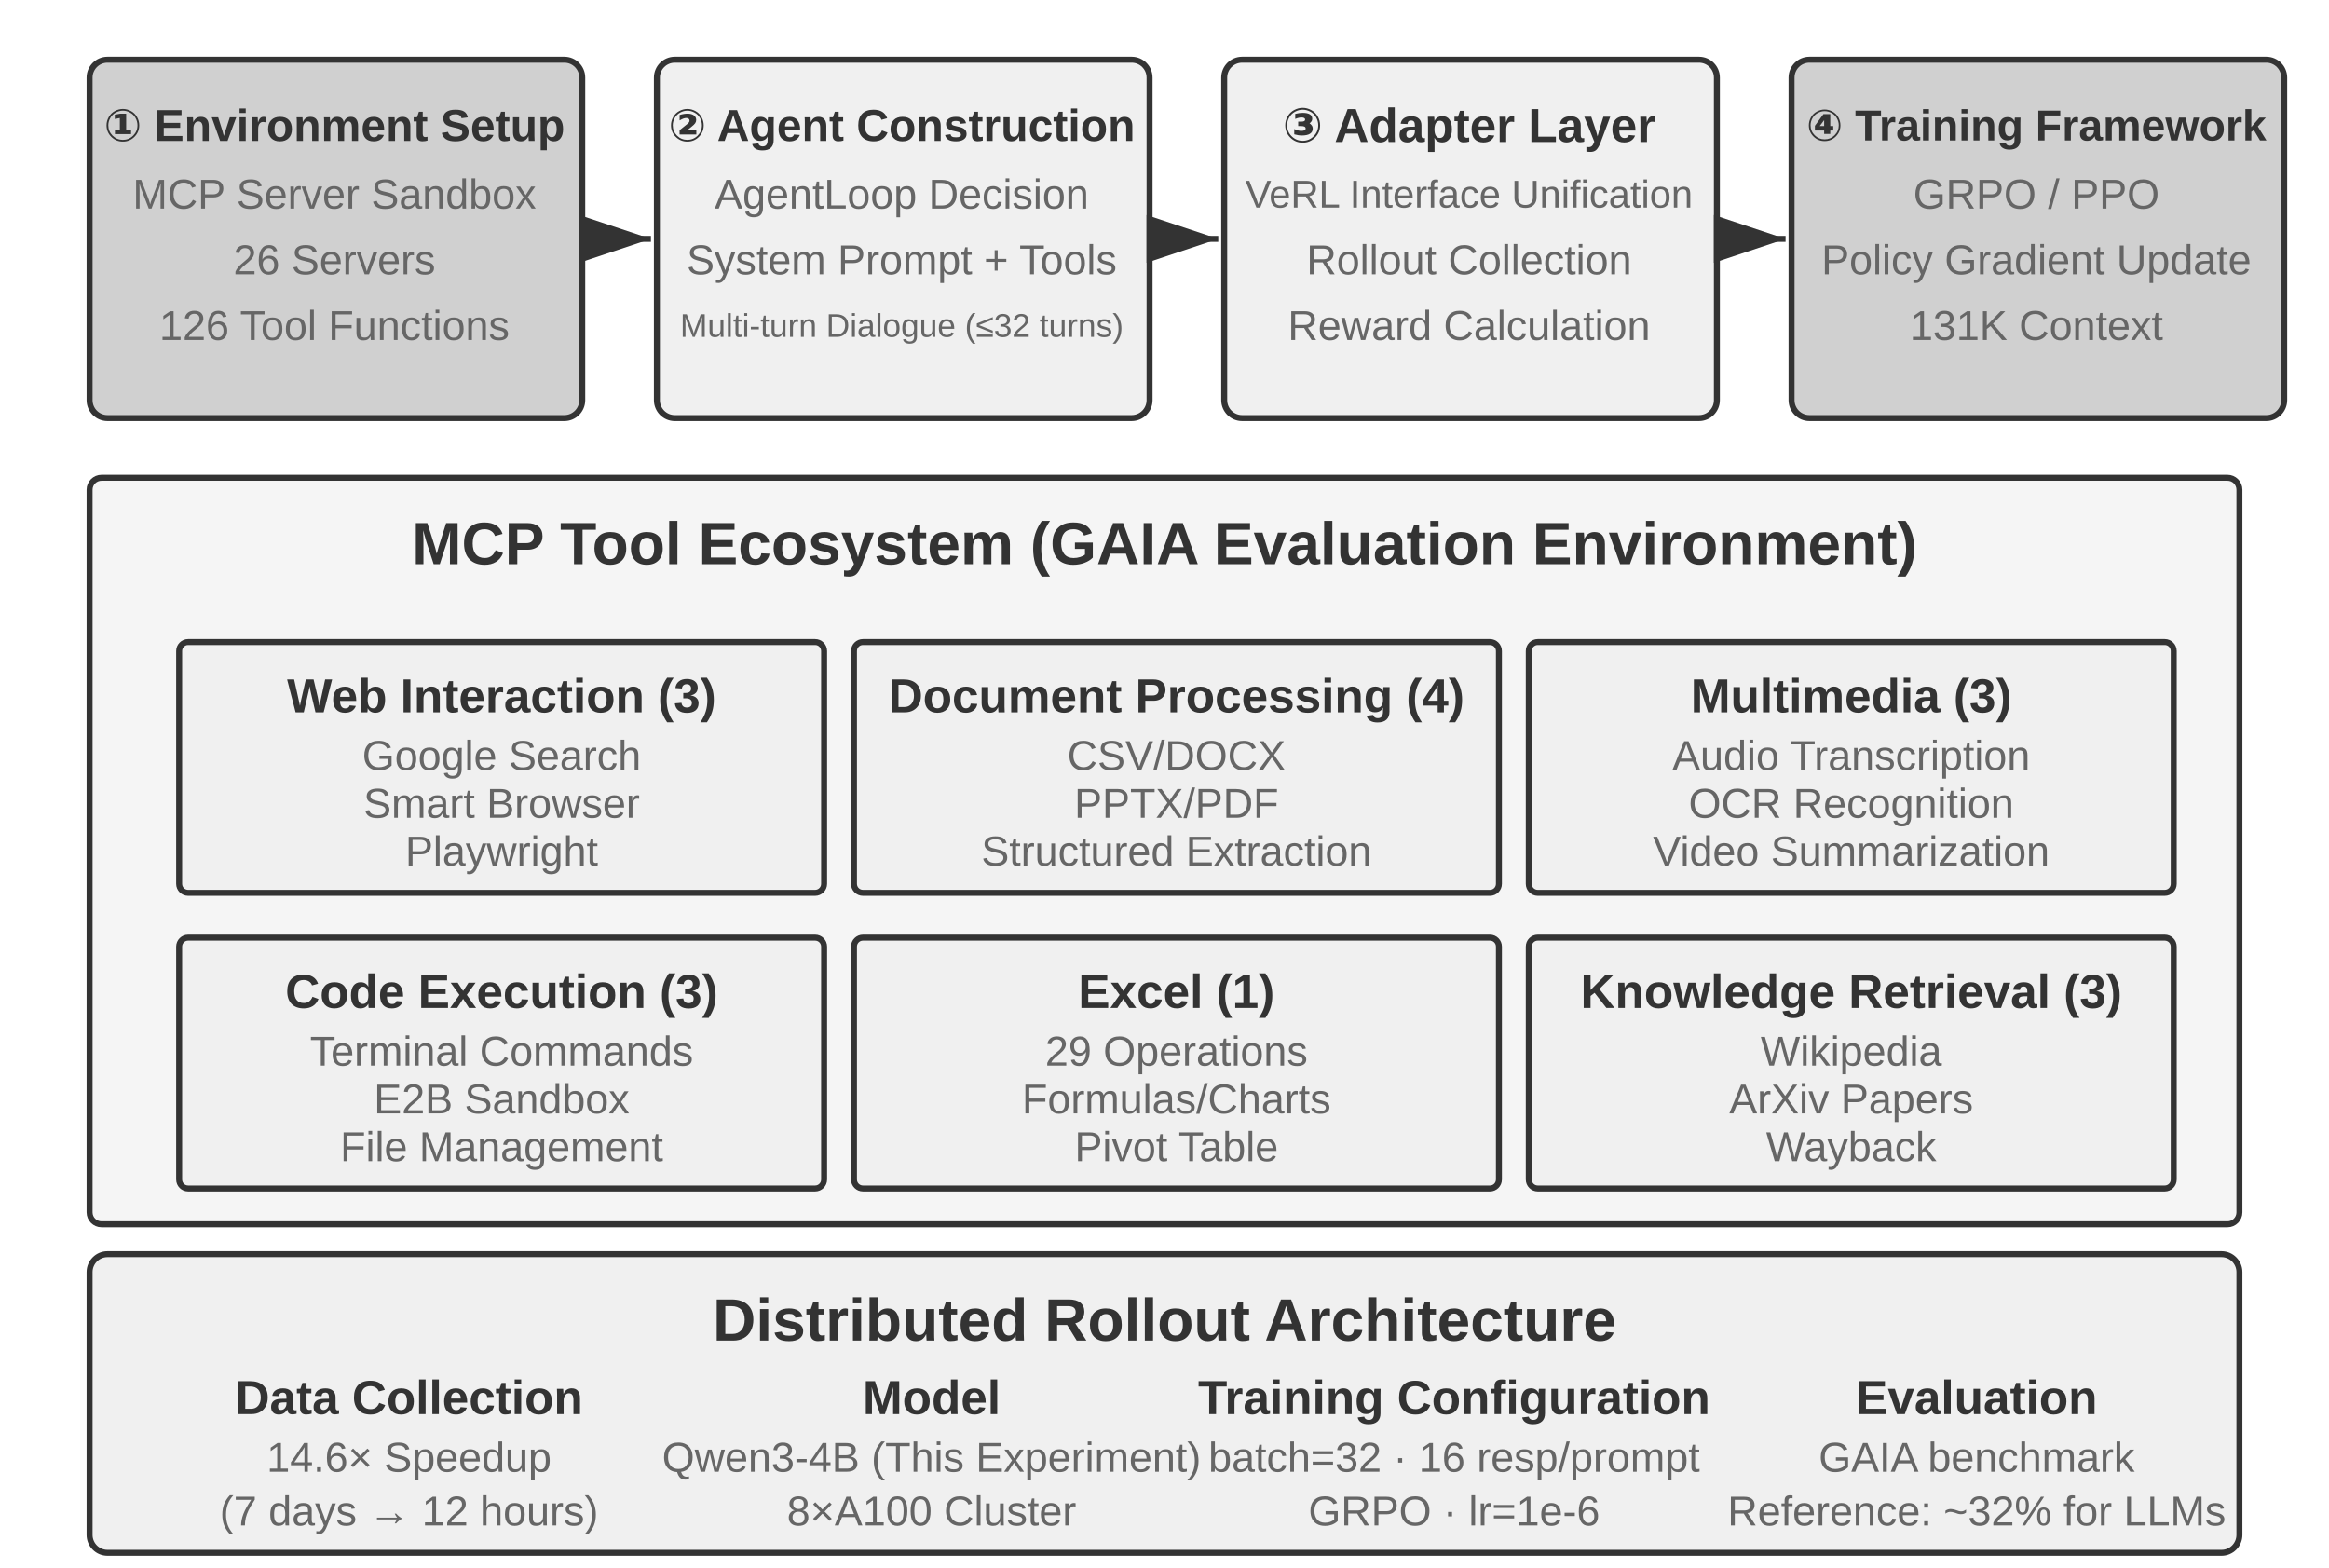
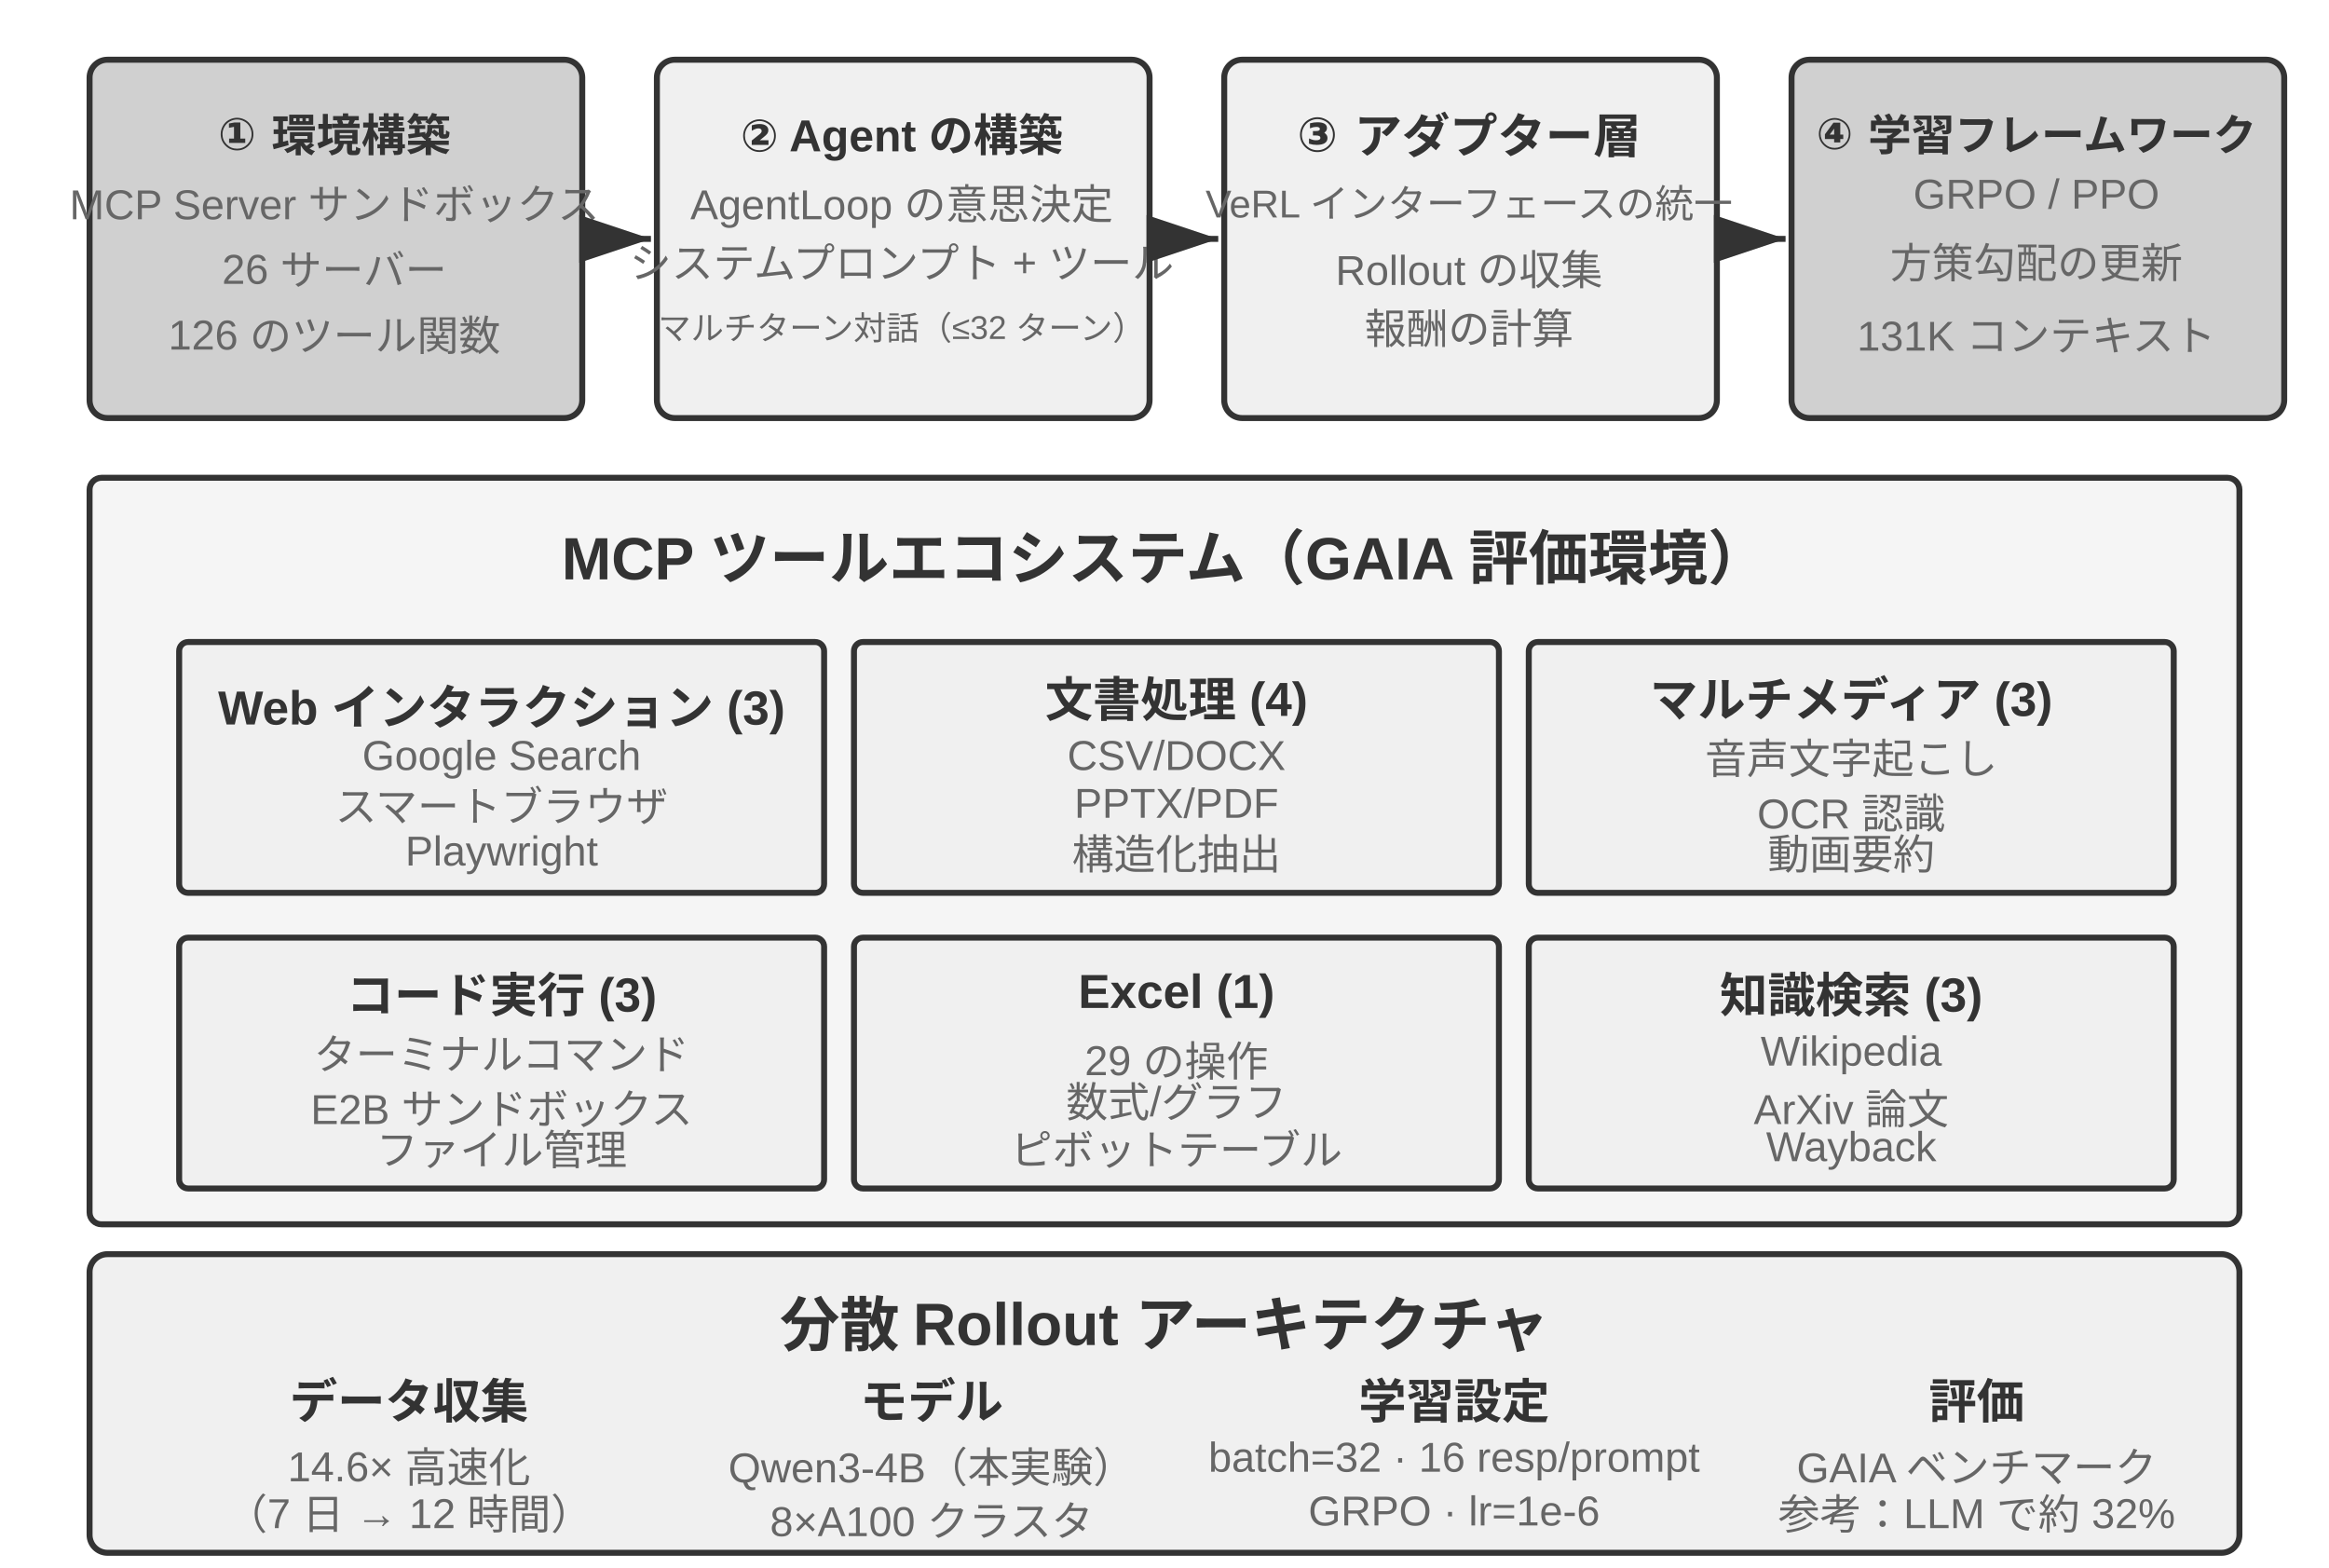
<svg xmlns="http://www.w3.org/2000/svg" viewBox="0 40 780 525" width="780" height="525" style="background:#ffffff">
  <defs>
    <marker id="ah" markerWidth="12" markerHeight="8" refX="12" refY="4" orient="auto">
      <polygon points="0 0, 12 4, 0 8" fill="#333333" />
    </marker>
    <marker id="ah-light" markerWidth="12" markerHeight="8" refX="12" refY="4" orient="auto">
      <polygon points="0 0, 12 4, 0 8" fill="#999999" />
    </marker>
  </defs>
  <rect x="30" y="60" width="165" height="120" rx="6" fill="#d0d0d0" stroke="#333333" stroke-width="2" />
-   <text x="112" y="82" font-family="Arial, 'Helvetica Neue', Helvetica, 'PingFang SC', 'Microsoft YaHei', sans-serif" font-size="15" fill="#333333" text-anchor="middle" dominant-baseline="central" font-weight="bold">① Environment Setup</text>
-   <text x="112" y="105" font-family="Arial, 'Helvetica Neue', Helvetica, 'PingFang SC', 'Microsoft YaHei', sans-serif" font-size="14" fill="#666666" text-anchor="middle" dominant-baseline="central" font-weight="normal">MCP Server Sandbox</text>
-   <text x="112" y="127" font-family="Arial, 'Helvetica Neue', Helvetica, 'PingFang SC', 'Microsoft YaHei', sans-serif" font-size="14" fill="#666666" text-anchor="middle" dominant-baseline="central" font-weight="normal">26 Servers</text>
-   <text x="112" y="149" font-family="Arial, 'Helvetica Neue', Helvetica, 'PingFang SC', 'Microsoft YaHei', sans-serif" font-size="14" fill="#666666" text-anchor="middle" dominant-baseline="central" font-weight="normal">126 Tool Functions</text>
+   <text x="112" y="82" font-family="Arial, 'Helvetica Neue', Helvetica, 'PingFang SC', 'Microsoft YaHei', sans-serif" font-size="15" fill="#333333" text-anchor="middle" dominant-baseline="central" font-weight="bold">① 環境構築</text>
+   <text x="112" y="105" font-family="Arial, 'Helvetica Neue', Helvetica, 'PingFang SC', 'Microsoft YaHei', sans-serif" font-size="14" fill="#666666" text-anchor="middle" dominant-baseline="central" font-weight="normal">MCP Server サンドボックス</text>
+   <text x="112" y="127" font-family="Arial, 'Helvetica Neue', Helvetica, 'PingFang SC', 'Microsoft YaHei', sans-serif" font-size="14" fill="#666666" text-anchor="middle" dominant-baseline="central" font-weight="normal">26 サーバー</text>
+   <text x="112" y="149" font-family="Arial, 'Helvetica Neue', Helvetica, 'PingFang SC', 'Microsoft YaHei', sans-serif" font-size="14" fill="#666666" text-anchor="middle" dominant-baseline="central" font-weight="normal">126 のツール関数</text>
  <rect x="220" y="60" width="165" height="120" rx="6" fill="#f0f0f0" stroke="#333333" stroke-width="2" />
-   <text x="302" y="82" font-family="Arial, 'Helvetica Neue', Helvetica, 'PingFang SC', 'Microsoft YaHei', sans-serif" font-size="15" fill="#333333" text-anchor="middle" dominant-baseline="central" font-weight="bold">② Agent Construction</text>
-   <text x="302" y="105" font-family="Arial, 'Helvetica Neue', Helvetica, 'PingFang SC', 'Microsoft YaHei', sans-serif" font-size="14" fill="#666666" text-anchor="middle" dominant-baseline="central" font-weight="normal">AgentLoop Decision</text>
-   <text x="302" y="127" font-family="Arial, 'Helvetica Neue', Helvetica, 'PingFang SC', 'Microsoft YaHei', sans-serif" font-size="14" fill="#666666" text-anchor="middle" dominant-baseline="central" font-weight="normal">System Prompt + Tools</text>
-   <text x="302" y="149" font-family="Arial, 'Helvetica Neue', Helvetica, 'PingFang SC', 'Microsoft YaHei', sans-serif" font-size="11" fill="#666666" text-anchor="middle" dominant-baseline="central" font-weight="normal">Multi-turn Dialogue (≤32 turns)</text>
+   <text x="302" y="82" font-family="Arial, 'Helvetica Neue', Helvetica, 'PingFang SC', 'Microsoft YaHei', sans-serif" font-size="15" fill="#333333" text-anchor="middle" dominant-baseline="central" font-weight="bold">② Agent の構築</text>
+   <text x="302" y="105" font-family="Arial, 'Helvetica Neue', Helvetica, 'PingFang SC', 'Microsoft YaHei', sans-serif" font-size="14" fill="#666666" text-anchor="middle" dominant-baseline="central" font-weight="normal">AgentLoop の意思決定</text>
+   <text x="302" y="127" font-family="Arial, 'Helvetica Neue', Helvetica, 'PingFang SC', 'Microsoft YaHei', sans-serif" font-size="14" fill="#666666" text-anchor="middle" dominant-baseline="central" font-weight="normal">システムプロンプト + ツール</text>
+   <text x="302" y="149" font-family="Arial, 'Helvetica Neue', Helvetica, 'PingFang SC', 'Microsoft YaHei', sans-serif" font-size="11" fill="#666666" text-anchor="middle" dominant-baseline="central" font-weight="normal">マルチターン対話（≤32 ターン）</text>
  <rect x="410" y="60" width="165" height="120" rx="6" fill="#f0f0f0" stroke="#333333" stroke-width="2" />
-   <text x="492" y="82" font-family="Arial, 'Helvetica Neue', Helvetica, 'PingFang SC', 'Microsoft YaHei', sans-serif" font-size="16" fill="#333333" text-anchor="middle" dominant-baseline="central" font-weight="bold">③ Adapter Layer</text>
-   <text x="492" y="105" font-family="Arial, 'Helvetica Neue', Helvetica, 'PingFang SC', 'Microsoft YaHei', sans-serif" font-size="13" fill="#666666" text-anchor="middle" dominant-baseline="central" font-weight="normal">VeRL Interface Unification</text>
-   <text x="492" y="127" font-family="Arial, 'Helvetica Neue', Helvetica, 'PingFang SC', 'Microsoft YaHei', sans-serif" font-size="14" fill="#666666" text-anchor="middle" dominant-baseline="central" font-weight="normal">Rollout Collection</text>
-   <text x="492" y="149" font-family="Arial, 'Helvetica Neue', Helvetica, 'PingFang SC', 'Microsoft YaHei', sans-serif" font-size="14" fill="#666666" text-anchor="middle" dominant-baseline="central" font-weight="normal">Reward Calculation</text>
+   <text x="492" y="82" font-family="Arial, 'Helvetica Neue', Helvetica, 'PingFang SC', 'Microsoft YaHei', sans-serif" font-size="16" fill="#333333" text-anchor="middle" dominant-baseline="central" font-weight="bold">③ アダプター層</text>
+   <text x="492" y="105" font-family="Arial, 'Helvetica Neue', Helvetica, 'PingFang SC', 'Microsoft YaHei', sans-serif" font-size="13" fill="#666666" text-anchor="middle" dominant-baseline="central" font-weight="normal">VeRL インターフェースの統一</text>
+   <text x="492" y="127" font-family="Arial, 'Helvetica Neue', Helvetica, 'PingFang SC', 'Microsoft YaHei', sans-serif" font-size="14" fill="#666666" text-anchor="middle" dominant-baseline="central" font-weight="normal">Rollout の収集</text>
+   <text x="492" y="149" font-family="Arial, 'Helvetica Neue', Helvetica, 'PingFang SC', 'Microsoft YaHei', sans-serif" font-size="14" fill="#666666" text-anchor="middle" dominant-baseline="central" font-weight="normal">報酬の計算</text>
  <rect x="600" y="60" width="165" height="120" rx="6" fill="#d0d0d0" stroke="#333333" stroke-width="2" />
-   <text x="682" y="82" font-family="Arial, 'Helvetica Neue', Helvetica, 'PingFang SC', 'Microsoft YaHei', sans-serif" font-size="14.5" fill="#333333" text-anchor="middle" dominant-baseline="central" font-weight="bold">④ Training Framework</text>
+   <text x="682" y="82" font-family="Arial, 'Helvetica Neue', Helvetica, 'PingFang SC', 'Microsoft YaHei', sans-serif" font-size="14.5" fill="#333333" text-anchor="middle" dominant-baseline="central" font-weight="bold">④ 学習フレームワーク</text>
  <text x="682" y="105" font-family="Arial, 'Helvetica Neue', Helvetica, 'PingFang SC', 'Microsoft YaHei', sans-serif" font-size="14" fill="#666666" text-anchor="middle" dominant-baseline="central" font-weight="normal">GRPO / PPO</text>
-   <text x="682" y="127" font-family="Arial, 'Helvetica Neue', Helvetica, 'PingFang SC', 'Microsoft YaHei', sans-serif" font-size="14" fill="#666666" text-anchor="middle" dominant-baseline="central" font-weight="normal">Policy Gradient Update</text>
-   <text x="682" y="149" font-family="Arial, 'Helvetica Neue', Helvetica, 'PingFang SC', 'Microsoft YaHei', sans-serif" font-size="14" fill="#666666" text-anchor="middle" dominant-baseline="central" font-weight="normal">131K Context</text>
+   <text x="682" y="127" font-family="Arial, 'Helvetica Neue', Helvetica, 'PingFang SC', 'Microsoft YaHei', sans-serif" font-size="14" fill="#666666" text-anchor="middle" dominant-baseline="central" font-weight="normal">方策勾配の更新</text>
+   <text x="682" y="149" font-family="Arial, 'Helvetica Neue', Helvetica, 'PingFang SC', 'Microsoft YaHei', sans-serif" font-size="14" fill="#666666" text-anchor="middle" dominant-baseline="central" font-weight="normal">131K コンテキスト</text>
  <line x1="197" y1="120" x2="218" y2="120" stroke="#333333" stroke-width="2" marker-end="url(#ah)" />
  <line x1="387" y1="120" x2="408" y2="120" stroke="#333333" stroke-width="2" marker-end="url(#ah)" />
  <line x1="577" y1="120" x2="598" y2="120" stroke="#333333" stroke-width="2" marker-end="url(#ah)" />
  <rect x="30" y="200" width="720" height="250" rx="4" fill="#f5f5f5" stroke="#333333" stroke-width="2" />
-   <text x="390" y="222" font-family="Arial, 'Helvetica Neue', Helvetica, 'PingFang SC', 'Microsoft YaHei', sans-serif" font-size="20" fill="#333333" text-anchor="middle" dominant-baseline="central" font-weight="bold">MCP Tool Ecosystem (GAIA Evaluation Environment)</text>
+   <text x="390" y="222" font-family="Arial, 'Helvetica Neue', Helvetica, 'PingFang SC', 'Microsoft YaHei', sans-serif" font-size="20" fill="#333333" text-anchor="middle" dominant-baseline="central" font-weight="bold">MCP ツールエコシステム（GAIA 評価環境）</text>
  <rect x="60" y="255" width="216" height="84" rx="3" fill="#f0f0f0" stroke="#333333" stroke-width="2" />
-   <text x="168" y="273" font-family="Arial, 'Helvetica Neue', Helvetica, 'PingFang SC', 'Microsoft YaHei', sans-serif" font-size="16" fill="#333333" text-anchor="middle" dominant-baseline="central" font-weight="bold">Web Interaction (3)</text>
+   <text x="168" y="273" font-family="Arial, 'Helvetica Neue', Helvetica, 'PingFang SC', 'Microsoft YaHei', sans-serif" font-size="16" fill="#333333" text-anchor="middle" dominant-baseline="central" font-weight="bold">Web インタラクション (3)</text>
  <text x="168" y="293" font-family="Arial, 'Helvetica Neue', Helvetica, 'PingFang SC', 'Microsoft YaHei', sans-serif" font-size="14" fill="#666666" text-anchor="middle" dominant-baseline="central" font-weight="normal">Google Search</text>
-   <text x="168" y="309" font-family="Arial, 'Helvetica Neue', Helvetica, 'PingFang SC', 'Microsoft YaHei', sans-serif" font-size="14" fill="#666666" text-anchor="middle" dominant-baseline="central" font-weight="normal">Smart Browser</text>
+   <text x="168" y="309" font-family="Arial, 'Helvetica Neue', Helvetica, 'PingFang SC', 'Microsoft YaHei', sans-serif" font-size="14" fill="#666666" text-anchor="middle" dominant-baseline="central" font-weight="normal">スマートブラウザ</text>
  <text x="168" y="325" font-family="Arial, 'Helvetica Neue', Helvetica, 'PingFang SC', 'Microsoft YaHei', sans-serif" font-size="14" fill="#666666" text-anchor="middle" dominant-baseline="central" font-weight="normal">Playwright</text>
  <rect x="286" y="255" width="216" height="84" rx="3" fill="#f0f0f0" stroke="#333333" stroke-width="2" />
-   <text x="394" y="273" font-family="Arial, 'Helvetica Neue', Helvetica, 'PingFang SC', 'Microsoft YaHei', sans-serif" font-size="16" fill="#333333" text-anchor="middle" dominant-baseline="central" font-weight="bold">Document Processing (4)</text>
+   <text x="394" y="273" font-family="Arial, 'Helvetica Neue', Helvetica, 'PingFang SC', 'Microsoft YaHei', sans-serif" font-size="16" fill="#333333" text-anchor="middle" dominant-baseline="central" font-weight="bold">文書処理 (4)</text>
  <text x="394" y="293" font-family="Arial, 'Helvetica Neue', Helvetica, 'PingFang SC', 'Microsoft YaHei', sans-serif" font-size="14" fill="#666666" text-anchor="middle" dominant-baseline="central" font-weight="normal">CSV/DOCX</text>
  <text x="394" y="309" font-family="Arial, 'Helvetica Neue', Helvetica, 'PingFang SC', 'Microsoft YaHei', sans-serif" font-size="14" fill="#666666" text-anchor="middle" dominant-baseline="central" font-weight="normal">PPTX/PDF</text>
-   <text x="394" y="325" font-family="Arial, 'Helvetica Neue', Helvetica, 'PingFang SC', 'Microsoft YaHei', sans-serif" font-size="14" fill="#666666" text-anchor="middle" dominant-baseline="central" font-weight="normal">Structured Extraction</text>
+   <text x="394" y="325" font-family="Arial, 'Helvetica Neue', Helvetica, 'PingFang SC', 'Microsoft YaHei', sans-serif" font-size="14" fill="#666666" text-anchor="middle" dominant-baseline="central" font-weight="normal">構造化抽出</text>
  <rect x="512" y="255" width="216" height="84" rx="3" fill="#f0f0f0" stroke="#333333" stroke-width="2" />
-   <text x="620" y="273" font-family="Arial, 'Helvetica Neue', Helvetica, 'PingFang SC', 'Microsoft YaHei', sans-serif" font-size="16" fill="#333333" text-anchor="middle" dominant-baseline="central" font-weight="bold">Multimedia (3)</text>
-   <text x="620" y="293" font-family="Arial, 'Helvetica Neue', Helvetica, 'PingFang SC', 'Microsoft YaHei', sans-serif" font-size="14" fill="#666666" text-anchor="middle" dominant-baseline="central" font-weight="normal">Audio Transcription</text>
-   <text x="620" y="309" font-family="Arial, 'Helvetica Neue', Helvetica, 'PingFang SC', 'Microsoft YaHei', sans-serif" font-size="14" fill="#666666" text-anchor="middle" dominant-baseline="central" font-weight="normal">OCR Recognition</text>
-   <text x="620" y="325" font-family="Arial, 'Helvetica Neue', Helvetica, 'PingFang SC', 'Microsoft YaHei', sans-serif" font-size="14" fill="#666666" text-anchor="middle" dominant-baseline="central" font-weight="normal">Video Summarization</text>
+   <text x="620" y="273" font-family="Arial, 'Helvetica Neue', Helvetica, 'PingFang SC', 'Microsoft YaHei', sans-serif" font-size="16" fill="#333333" text-anchor="middle" dominant-baseline="central" font-weight="bold">マルチメディア (3)</text>
+   <text x="620" y="293" font-family="Arial, 'Helvetica Neue', Helvetica, 'PingFang SC', 'Microsoft YaHei', sans-serif" font-size="14" fill="#666666" text-anchor="middle" dominant-baseline="central" font-weight="normal">音声文字起こし</text>
+   <text x="620" y="309" font-family="Arial, 'Helvetica Neue', Helvetica, 'PingFang SC', 'Microsoft YaHei', sans-serif" font-size="14" fill="#666666" text-anchor="middle" dominant-baseline="central" font-weight="normal">OCR 認識</text>
+   <text x="620" y="325" font-family="Arial, 'Helvetica Neue', Helvetica, 'PingFang SC', 'Microsoft YaHei', sans-serif" font-size="14" fill="#666666" text-anchor="middle" dominant-baseline="central" font-weight="normal">動画要約</text>
  <rect x="60" y="354" width="216" height="84" rx="3" fill="#f0f0f0" stroke="#333333" stroke-width="2" />
-   <text x="168" y="372" font-family="Arial, 'Helvetica Neue', Helvetica, 'PingFang SC', 'Microsoft YaHei', sans-serif" font-size="16" fill="#333333" text-anchor="middle" dominant-baseline="central" font-weight="bold">Code Execution (3)</text>
-   <text x="168" y="392" font-family="Arial, 'Helvetica Neue', Helvetica, 'PingFang SC', 'Microsoft YaHei', sans-serif" font-size="14" fill="#666666" text-anchor="middle" dominant-baseline="central" font-weight="normal">Terminal Commands</text>
-   <text x="168" y="408" font-family="Arial, 'Helvetica Neue', Helvetica, 'PingFang SC', 'Microsoft YaHei', sans-serif" font-size="14" fill="#666666" text-anchor="middle" dominant-baseline="central" font-weight="normal">E2B Sandbox</text>
-   <text x="168" y="424" font-family="Arial, 'Helvetica Neue', Helvetica, 'PingFang SC', 'Microsoft YaHei', sans-serif" font-size="14" fill="#666666" text-anchor="middle" dominant-baseline="central" font-weight="normal">File Management</text>
+   <text x="168" y="372" font-family="Arial, 'Helvetica Neue', Helvetica, 'PingFang SC', 'Microsoft YaHei', sans-serif" font-size="16" fill="#333333" text-anchor="middle" dominant-baseline="central" font-weight="bold">コード実行 (3)</text>
+   <text x="168" y="392" font-family="Arial, 'Helvetica Neue', Helvetica, 'PingFang SC', 'Microsoft YaHei', sans-serif" font-size="14" fill="#666666" text-anchor="middle" dominant-baseline="central" font-weight="normal">ターミナルコマンド</text>
+   <text x="168" y="408" font-family="Arial, 'Helvetica Neue', Helvetica, 'PingFang SC', 'Microsoft YaHei', sans-serif" font-size="14" fill="#666666" text-anchor="middle" dominant-baseline="central" font-weight="normal">E2B サンドボックス</text>
+   <text x="168" y="424" font-family="Arial, 'Helvetica Neue', Helvetica, 'PingFang SC', 'Microsoft YaHei', sans-serif" font-size="14" fill="#666666" text-anchor="middle" dominant-baseline="central" font-weight="normal">ファイル管理</text>
  <rect x="286" y="354" width="216" height="84" rx="3" fill="#f0f0f0" stroke="#333333" stroke-width="2" />
  <text x="394" y="372" font-family="Arial, 'Helvetica Neue', Helvetica, 'PingFang SC', 'Microsoft YaHei', sans-serif" font-size="16" fill="#333333" text-anchor="middle" dominant-baseline="central" font-weight="bold">Excel (1)</text>
-   <text x="394" y="392" font-family="Arial, 'Helvetica Neue', Helvetica, 'PingFang SC', 'Microsoft YaHei', sans-serif" font-size="14" fill="#666666" text-anchor="middle" dominant-baseline="central" font-weight="normal">29 Operations</text>
-   <text x="394" y="408" font-family="Arial, 'Helvetica Neue', Helvetica, 'PingFang SC', 'Microsoft YaHei', sans-serif" font-size="14" fill="#666666" text-anchor="middle" dominant-baseline="central" font-weight="normal">Formulas/Charts</text>
-   <text x="394" y="424" font-family="Arial, 'Helvetica Neue', Helvetica, 'PingFang SC', 'Microsoft YaHei', sans-serif" font-size="14" fill="#666666" text-anchor="middle" dominant-baseline="central" font-weight="normal">Pivot Table</text>
+   <text x="394" y="392" font-family="Arial, 'Helvetica Neue', Helvetica, 'PingFang SC', 'Microsoft YaHei', sans-serif" font-size="14" fill="#666666" text-anchor="middle" dominant-baseline="central" font-weight="normal">29 の操作</text>
+   <text x="394" y="408" font-family="Arial, 'Helvetica Neue', Helvetica, 'PingFang SC', 'Microsoft YaHei', sans-serif" font-size="14" fill="#666666" text-anchor="middle" dominant-baseline="central" font-weight="normal">数式/グラフ</text>
+   <text x="394" y="424" font-family="Arial, 'Helvetica Neue', Helvetica, 'PingFang SC', 'Microsoft YaHei', sans-serif" font-size="14" fill="#666666" text-anchor="middle" dominant-baseline="central" font-weight="normal">ピボットテーブル</text>
  <rect x="512" y="354" width="216" height="84" rx="3" fill="#f0f0f0" stroke="#333333" stroke-width="2" />
-   <text x="620" y="372" font-family="Arial, 'Helvetica Neue', Helvetica, 'PingFang SC', 'Microsoft YaHei', sans-serif" font-size="16" fill="#333333" text-anchor="middle" dominant-baseline="central" font-weight="bold">Knowledge Retrieval (3)</text>
+   <text x="620" y="372" font-family="Arial, 'Helvetica Neue', Helvetica, 'PingFang SC', 'Microsoft YaHei', sans-serif" font-size="16" fill="#333333" text-anchor="middle" dominant-baseline="central" font-weight="bold">知識検索 (3)</text>
  <text x="620" y="392" font-family="Arial, 'Helvetica Neue', Helvetica, 'PingFang SC', 'Microsoft YaHei', sans-serif" font-size="14" fill="#666666" text-anchor="middle" dominant-baseline="central" font-weight="normal">Wikipedia</text>
-   <text x="620" y="408" font-family="Arial, 'Helvetica Neue', Helvetica, 'PingFang SC', 'Microsoft YaHei', sans-serif" font-size="14" fill="#666666" text-anchor="middle" dominant-baseline="central" font-weight="normal">ArXiv Papers</text>
+   <text x="620" y="408" font-family="Arial, 'Helvetica Neue', Helvetica, 'PingFang SC', 'Microsoft YaHei', sans-serif" font-size="14" fill="#666666" text-anchor="middle" dominant-baseline="central" font-weight="normal">ArXiv 論文</text>
  <text x="620" y="424" font-family="Arial, 'Helvetica Neue', Helvetica, 'PingFang SC', 'Microsoft YaHei', sans-serif" font-size="14" fill="#666666" text-anchor="middle" dominant-baseline="central" font-weight="normal">Wayback</text>
  <rect x="30" y="460" width="720" height="100" rx="6" fill="#f0f0f0" stroke="#333333" stroke-width="2" />
-   <text x="390" y="482" font-family="Arial, 'Helvetica Neue', Helvetica, 'PingFang SC', 'Microsoft YaHei', sans-serif" font-size="20" fill="#333333" text-anchor="middle" dominant-baseline="central" font-weight="bold">Distributed Rollout Architecture</text>
-   <text x="137" y="508" font-family="Arial, 'Helvetica Neue', Helvetica, 'PingFang SC', 'Microsoft YaHei', sans-serif" font-size="16" fill="#333333" text-anchor="middle" dominant-baseline="central" font-weight="bold">Data Collection</text>
-   <text x="137" y="528" font-family="Arial, 'Helvetica Neue', Helvetica, 'PingFang SC', 'Microsoft YaHei', sans-serif" font-size="14" fill="#666666" text-anchor="middle" dominant-baseline="central" font-weight="normal">14.6× Speedup</text>
-   <text x="137" y="546" font-family="Arial, 'Helvetica Neue', Helvetica, 'PingFang SC', 'Microsoft YaHei', sans-serif" font-size="14" fill="#666666" text-anchor="middle" dominant-baseline="central" font-weight="normal">(7 days → 12 hours)</text>
-   <text x="312" y="508" font-family="Arial, 'Helvetica Neue', Helvetica, 'PingFang SC', 'Microsoft YaHei', sans-serif" font-size="16" fill="#333333" text-anchor="middle" dominant-baseline="central" font-weight="bold">Model</text>
-   <text x="312" y="528" font-family="Arial, 'Helvetica Neue', Helvetica, 'PingFang SC', 'Microsoft YaHei', sans-serif" font-size="14" fill="#666666" text-anchor="middle" dominant-baseline="central" font-weight="normal">Qwen3-4B (This Experiment)</text>
-   <text x="312" y="546" font-family="Arial, 'Helvetica Neue', Helvetica, 'PingFang SC', 'Microsoft YaHei', sans-serif" font-size="14" fill="#666666" text-anchor="middle" dominant-baseline="central" font-weight="normal">8×A100 Cluster</text>
-   <text x="487" y="508" font-family="Arial, 'Helvetica Neue', Helvetica, 'PingFang SC', 'Microsoft YaHei', sans-serif" font-size="16" fill="#333333" text-anchor="middle" dominant-baseline="central" font-weight="bold">Training Configuration</text>
+   <text x="390" y="482" font-family="Arial, 'Helvetica Neue', Helvetica, 'PingFang SC', 'Microsoft YaHei', sans-serif" font-size="20" fill="#333333" text-anchor="middle" dominant-baseline="central" font-weight="bold">分散 Rollout アーキテクチャ</text>
+   <text x="137" y="508" font-family="Arial, 'Helvetica Neue', Helvetica, 'PingFang SC', 'Microsoft YaHei', sans-serif" font-size="16" fill="#333333" text-anchor="middle" dominant-baseline="central" font-weight="bold">データ収集</text>
+   <text x="137" y="528" font-family="Arial, 'Helvetica Neue', Helvetica, 'PingFang SC', 'Microsoft YaHei', sans-serif" font-size="14" fill="#666666" text-anchor="middle" dominant-baseline="central" font-weight="normal">14.6× 高速化</text>
+   <text x="137" y="546" font-family="Arial, 'Helvetica Neue', Helvetica, 'PingFang SC', 'Microsoft YaHei', sans-serif" font-size="14" fill="#666666" text-anchor="middle" dominant-baseline="central" font-weight="normal">（7 日 → 12 時間）</text>
+   <text x="312" y="508" font-family="Arial, 'Helvetica Neue', Helvetica, 'PingFang SC', 'Microsoft YaHei', sans-serif" font-size="16" fill="#333333" text-anchor="middle" dominant-baseline="central" font-weight="bold">モデル</text>
+   <text x="312" y="528" font-family="Arial, 'Helvetica Neue', Helvetica, 'PingFang SC', 'Microsoft YaHei', sans-serif" font-size="14" fill="#666666" text-anchor="middle" dominant-baseline="central" font-weight="normal">Qwen3-4B（本実験）</text>
+   <text x="312" y="546" font-family="Arial, 'Helvetica Neue', Helvetica, 'PingFang SC', 'Microsoft YaHei', sans-serif" font-size="14" fill="#666666" text-anchor="middle" dominant-baseline="central" font-weight="normal">8×A100 クラスタ</text>
+   <text x="487" y="508" font-family="Arial, 'Helvetica Neue', Helvetica, 'PingFang SC', 'Microsoft YaHei', sans-serif" font-size="16" fill="#333333" text-anchor="middle" dominant-baseline="central" font-weight="bold">学習設定</text>
  <text x="487" y="528" font-family="Arial, 'Helvetica Neue', Helvetica, 'PingFang SC', 'Microsoft YaHei', sans-serif" font-size="14" fill="#666666" text-anchor="middle" dominant-baseline="central" font-weight="normal">batch=32 · 16 resp/prompt</text>
  <text x="487" y="546" font-family="Arial, 'Helvetica Neue', Helvetica, 'PingFang SC', 'Microsoft YaHei', sans-serif" font-size="14" fill="#666666" text-anchor="middle" dominant-baseline="central" font-weight="normal">GRPO · lr=1e-6</text>
-   <text x="662" y="508" font-family="Arial, 'Helvetica Neue', Helvetica, 'PingFang SC', 'Microsoft YaHei', sans-serif" font-size="16" fill="#333333" text-anchor="middle" dominant-baseline="central" font-weight="bold">Evaluation</text>
-   <text x="662" y="528" font-family="Arial, 'Helvetica Neue', Helvetica, 'PingFang SC', 'Microsoft YaHei', sans-serif" font-size="14" fill="#666666" text-anchor="middle" dominant-baseline="central" font-weight="normal">GAIA benchmark</text>
-   <text x="662" y="546" font-family="Arial, 'Helvetica Neue', Helvetica, 'PingFang SC', 'Microsoft YaHei', sans-serif" font-size="14" fill="#666666" text-anchor="middle" dominant-baseline="central" font-weight="normal">Reference: ~32% for LLMs</text>
+   <text x="662" y="508" font-family="Arial, 'Helvetica Neue', Helvetica, 'PingFang SC', 'Microsoft YaHei', sans-serif" font-size="16" fill="#333333" text-anchor="middle" dominant-baseline="central" font-weight="bold">評価</text>
+   <text x="662" y="528" font-family="Arial, 'Helvetica Neue', Helvetica, 'PingFang SC', 'Microsoft YaHei', sans-serif" font-size="14" fill="#666666" text-anchor="middle" dominant-baseline="central" font-weight="normal">GAIA ベンチマーク</text>
+   <text x="662" y="546" font-family="Arial, 'Helvetica Neue', Helvetica, 'PingFang SC', 'Microsoft YaHei', sans-serif" font-size="14" fill="#666666" text-anchor="middle" dominant-baseline="central" font-weight="normal">参考：LLM で約 32%</text>
</svg>
